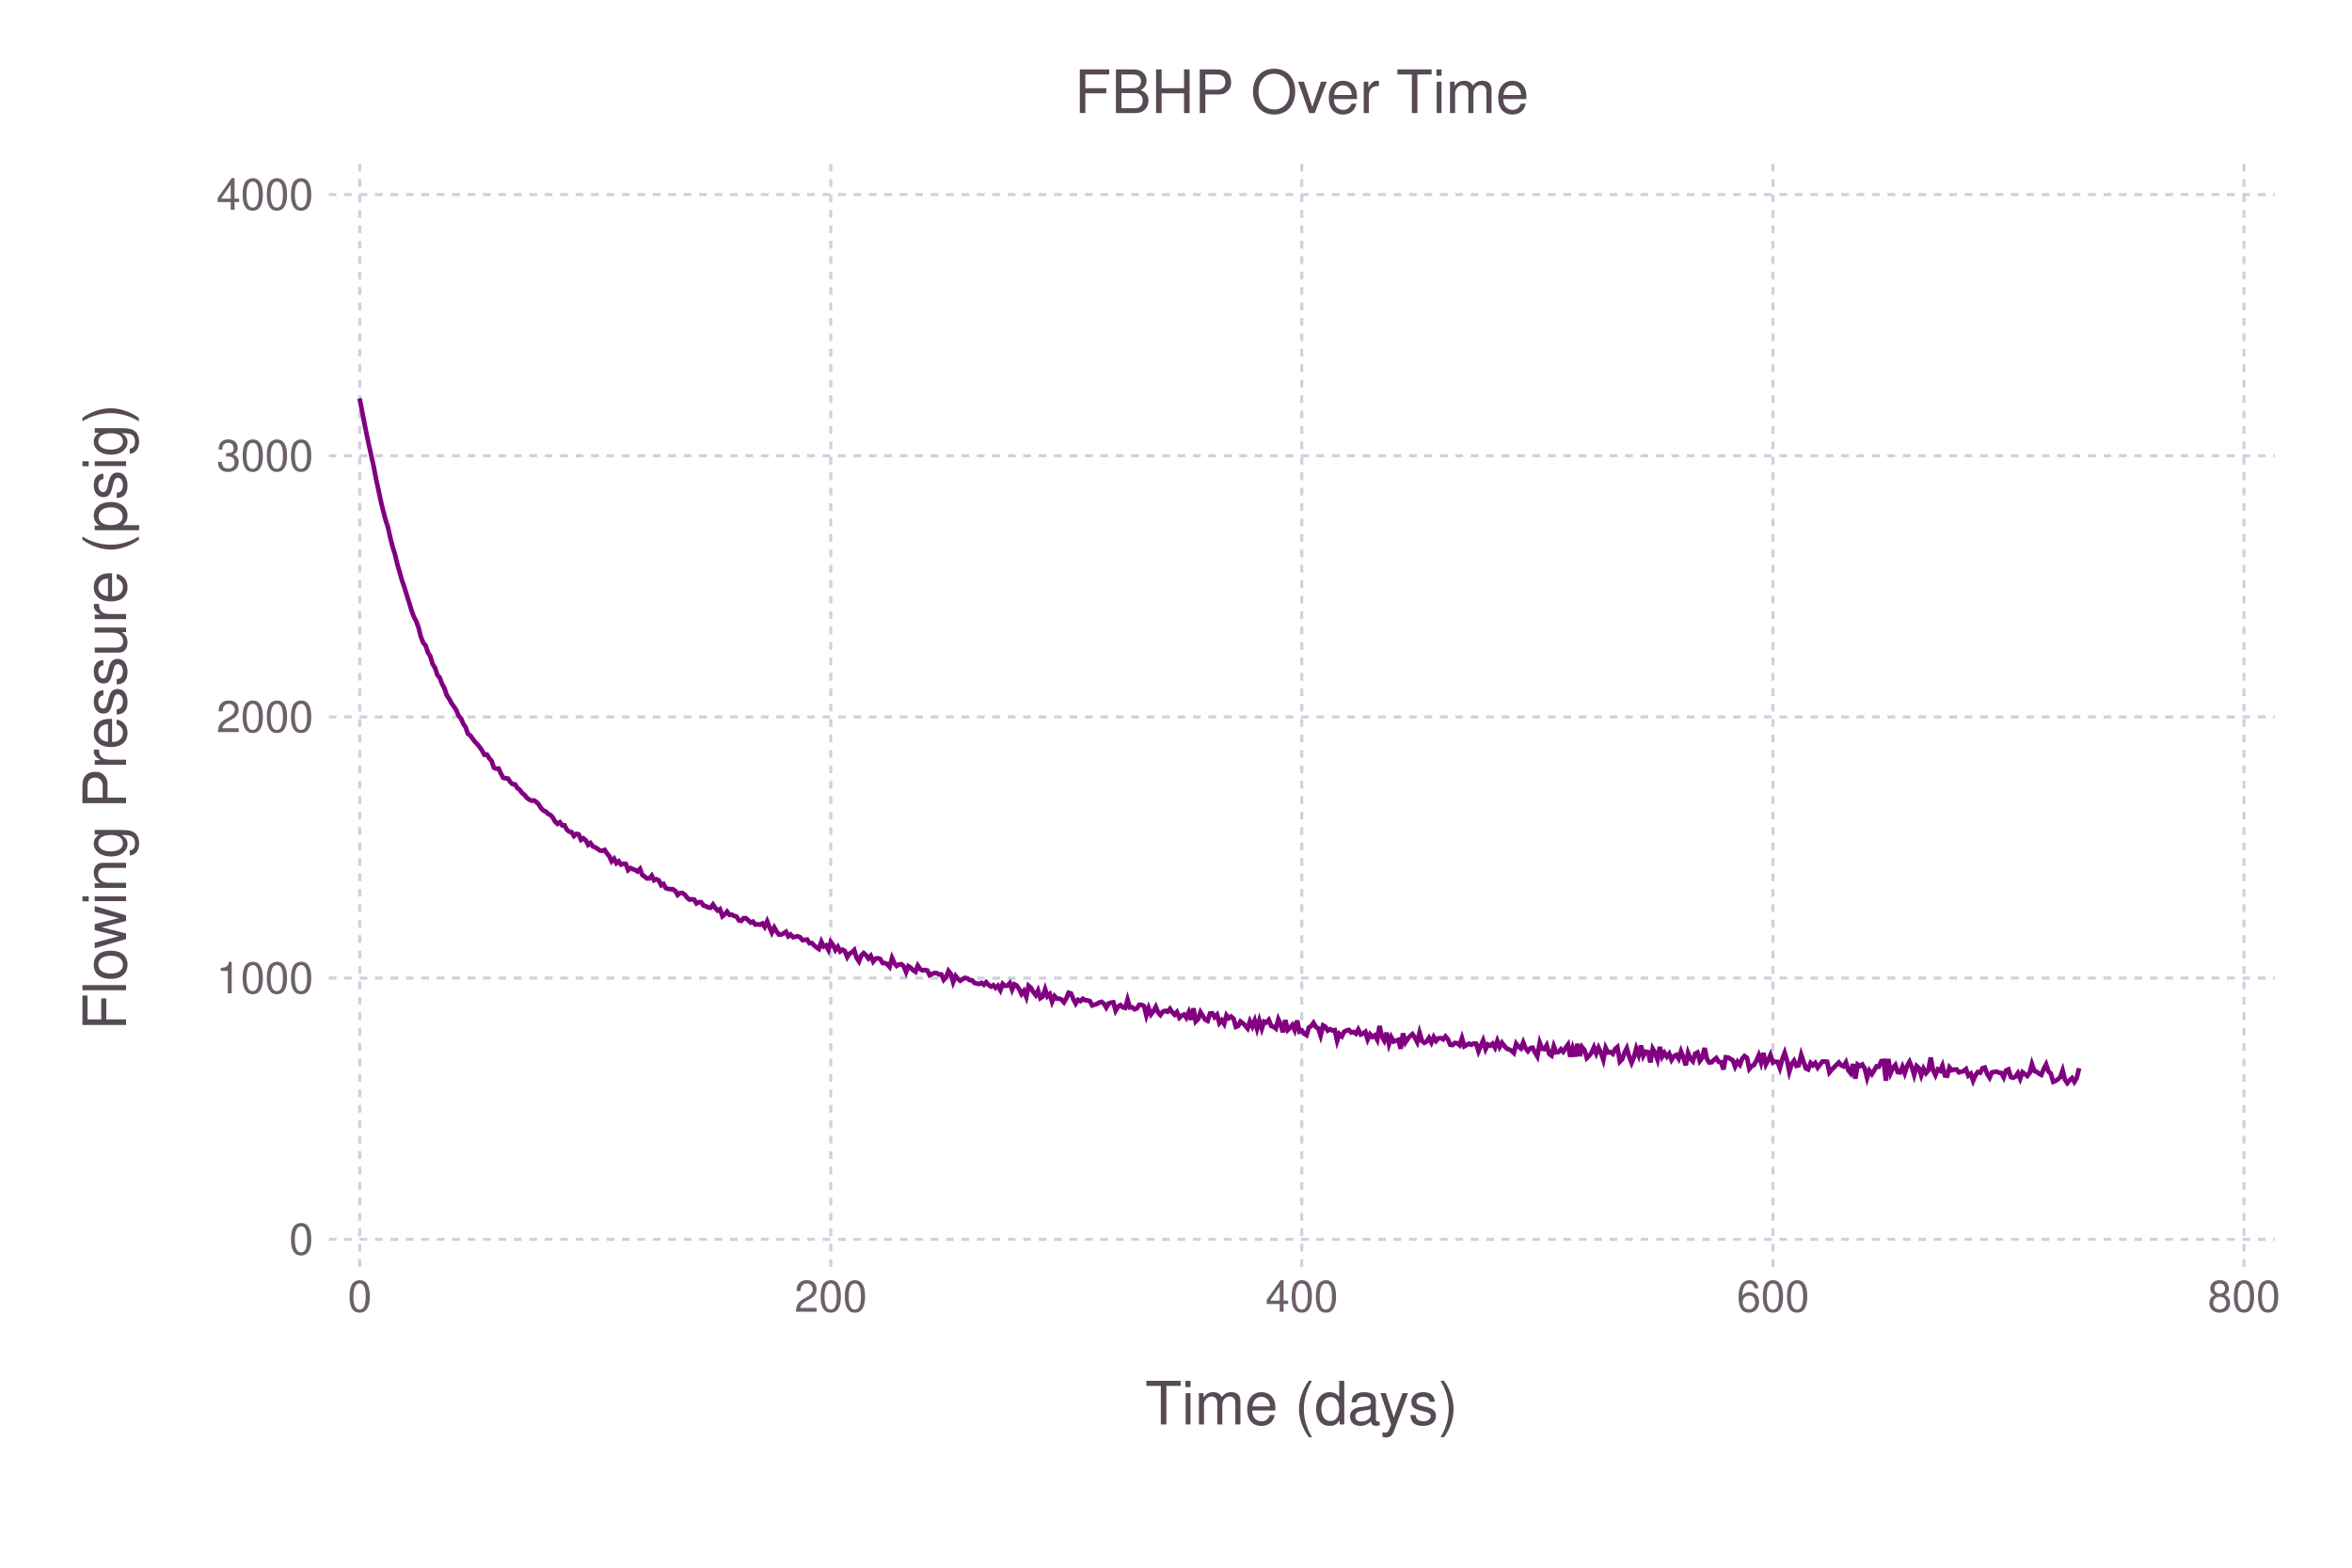
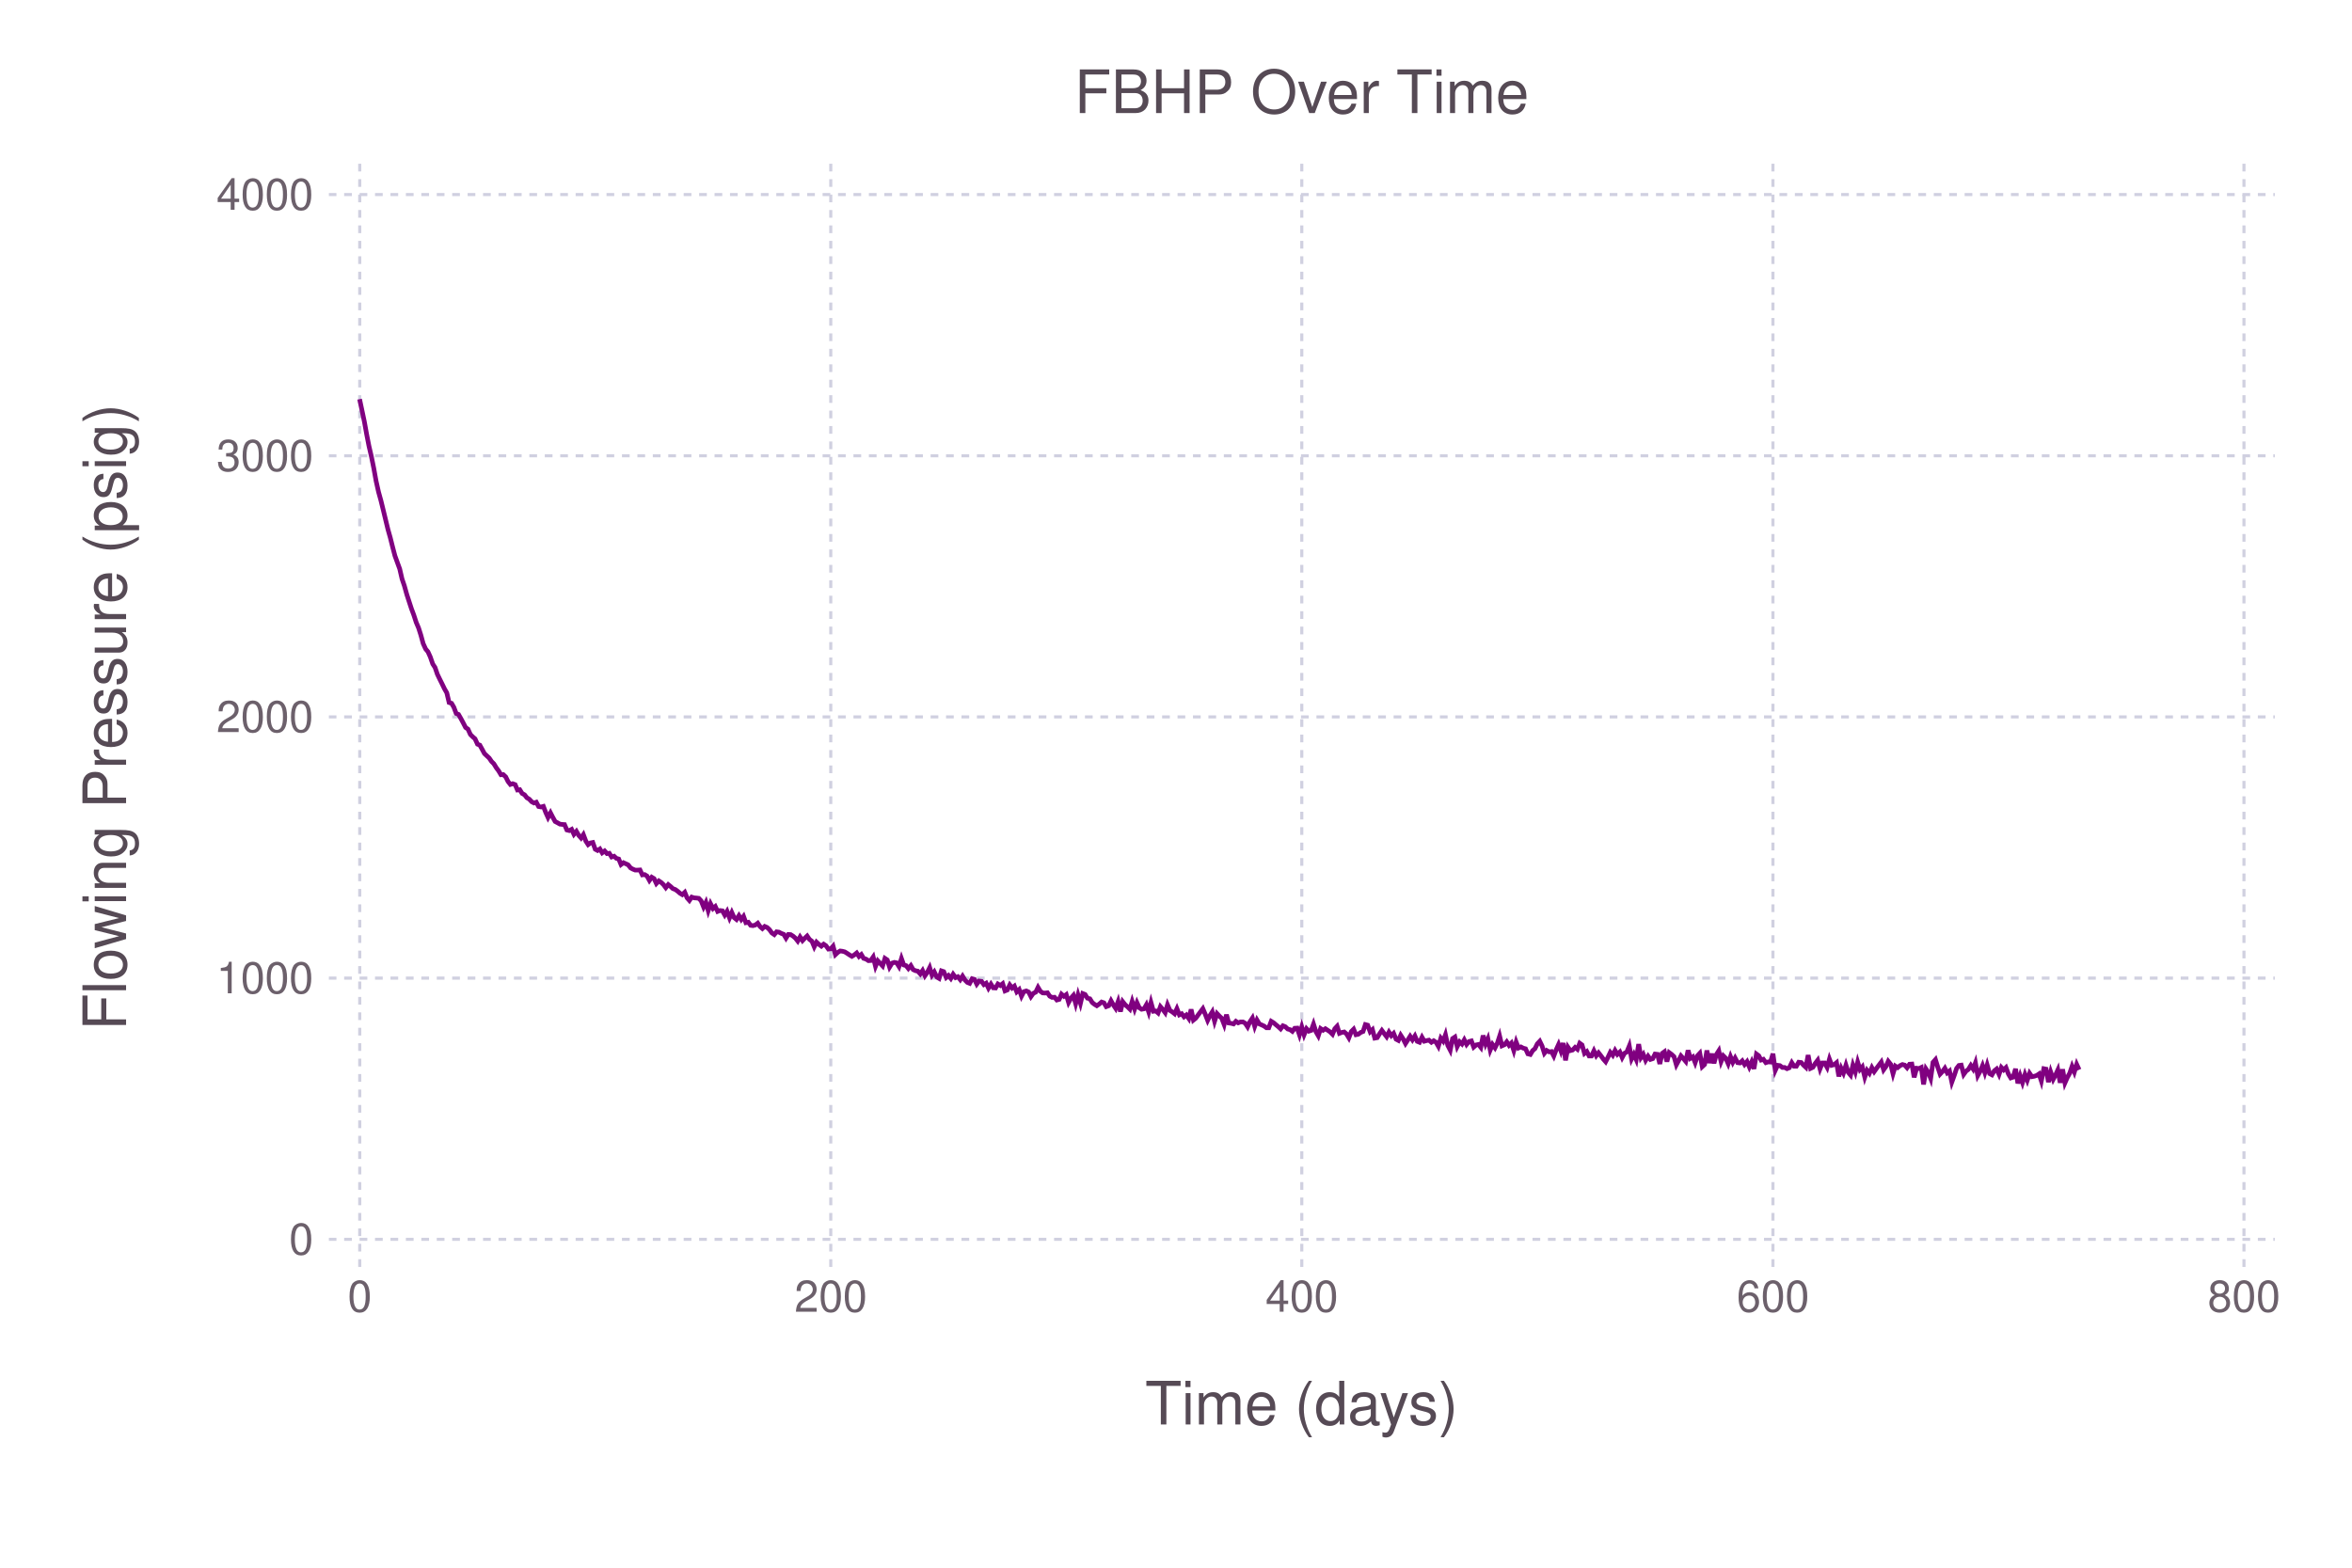
<svg xmlns="http://www.w3.org/2000/svg" version="1.2" width="152.4mm" height="101.6mm" viewBox="0 0 152.4 101.6" stroke="none" fill="#000000" stroke-width="0.3" font-size="3.88">
  <defs>
    <marker id="arrow" markerWidth="15" markerHeight="7" refX="5" refY="3.5" orient="auto" markerUnits="strokeWidth">
      <path d="M0,0 L15,3.5 L0,7 z" stroke="context-stroke" fill="context-stroke" />
    </marker>
  </defs>
-   <g class="plotroot xscalable yscalable" id="img-2b57b8c0-1">
-     <g font-size="3.88" font-family="'PT Sans','Helvetica Neue','Helvetica',sans-serif" fill="#564A55" stroke="#000000" stroke-opacity="0.000" id="img-2b57b8c0-2">
+   <g class="plotroot xscalable yscalable" id="img-9a608861-1">
+     <g font-size="3.88" font-family="'PT Sans','Helvetica Neue','Helvetica',sans-serif" fill="#564A55" stroke="#000000" stroke-opacity="0.000" id="img-9a608861-2">
      <g transform="translate(84.35,89.99)">
        <g class="primitive">
          <text text-anchor="middle" dy="0.6em">Time (days)</text>
        </g>
      </g>
    </g>
-     <g class="guide xlabels" font-size="2.82" font-family="'PT Sans Caption','Helvetica Neue','Helvetica',sans-serif" fill="#6C606B" id="img-2b57b8c0-3">
+     <g class="guide xlabels" font-size="2.82" font-family="'PT Sans Caption','Helvetica Neue','Helvetica',sans-serif" fill="#6C606B" id="img-9a608861-3">
      <g transform="translate(23.31,83.32)">
        <g class="primitive">
          <text text-anchor="middle" dy="0.6em">0</text>
        </g>
      </g>
      <g transform="translate(53.83,83.32)">
        <g class="primitive">
          <text text-anchor="middle" dy="0.6em">200</text>
        </g>
      </g>
      <g transform="translate(84.35,83.32)">
        <g class="primitive">
          <text text-anchor="middle" dy="0.6em">400</text>
        </g>
      </g>
      <g transform="translate(114.88,83.32)">
        <g class="primitive">
          <text text-anchor="middle" dy="0.6em">600</text>
        </g>
      </g>
      <g transform="translate(145.4,83.32)">
        <g class="primitive">
          <text text-anchor="middle" dy="0.6em">800</text>
        </g>
      </g>
    </g>
-     <g clip-path="url(#img-2b57b8c0-4)">
-       <g id="img-2b57b8c0-5">
-         <g pointer-events="visible" stroke-width="0.3" fill="#000000" fill-opacity="0.000" stroke="#000000" stroke-opacity="0.000" class="guide background" id="img-2b57b8c0-6">
-           <g transform="translate(84.35,46.46)" id="img-2b57b8c0-7">
+     <g clip-path="url(#img-9a608861-4)">
+       <g id="img-9a608861-5">
+         <g pointer-events="visible" stroke-width="0.3" fill="#000000" fill-opacity="0.000" stroke="#000000" stroke-opacity="0.000" class="guide background" id="img-9a608861-6">
+           <g transform="translate(84.35,46.46)" id="img-9a608861-7">
            <path d="M-63.05,-35.85 L 63.05 -35.85 63.05 35.85 -63.05 35.85 z" class="primitive" />
          </g>
        </g>
-         <g class="guide ygridlines xfixed" stroke-dasharray="0.5,0.5" stroke-width="0.2" stroke="#D0D0E0" id="img-2b57b8c0-8">
-           <g transform="translate(84.35,80.32)" id="img-2b57b8c0-9">
+         <g class="guide ygridlines xfixed" stroke-dasharray="0.5,0.5" stroke-width="0.2" stroke="#D0D0E0" id="img-9a608861-8">
+           <g transform="translate(84.35,80.32)" id="img-9a608861-9">
            <path fill="none" d="M-63.05,0 L 63.05 0" class="primitive" />
          </g>
-           <g transform="translate(84.35,63.39)" id="img-2b57b8c0-10">
+           <g transform="translate(84.35,63.39)" id="img-9a608861-10">
            <path fill="none" d="M-63.05,0 L 63.05 0" class="primitive" />
          </g>
-           <g transform="translate(84.35,46.46)" id="img-2b57b8c0-11">
+           <g transform="translate(84.35,46.46)" id="img-9a608861-11">
            <path fill="none" d="M-63.05,0 L 63.05 0" class="primitive" />
          </g>
-           <g transform="translate(84.35,29.54)" id="img-2b57b8c0-12">
+           <g transform="translate(84.35,29.54)" id="img-9a608861-12">
            <path fill="none" d="M-63.05,0 L 63.05 0" class="primitive" />
          </g>
-           <g transform="translate(84.35,12.61)" id="img-2b57b8c0-13">
+           <g transform="translate(84.35,12.61)" id="img-9a608861-13">
            <path fill="none" d="M-63.05,0 L 63.05 0" class="primitive" />
          </g>
        </g>
-         <g class="guide xgridlines yfixed" stroke-dasharray="0.5,0.5" stroke-width="0.2" stroke="#D0D0E0" id="img-2b57b8c0-14">
-           <g transform="translate(23.31,46.46)" id="img-2b57b8c0-15">
+         <g class="guide xgridlines yfixed" stroke-dasharray="0.5,0.5" stroke-width="0.2" stroke="#D0D0E0" id="img-9a608861-14">
+           <g transform="translate(23.31,46.46)" id="img-9a608861-15">
            <path fill="none" d="M0,-35.85 L 0 35.85" class="primitive" />
          </g>
-           <g transform="translate(53.83,46.46)" id="img-2b57b8c0-16">
+           <g transform="translate(53.83,46.46)" id="img-9a608861-16">
            <path fill="none" d="M0,-35.85 L 0 35.85" class="primitive" />
          </g>
-           <g transform="translate(84.35,46.46)" id="img-2b57b8c0-17">
+           <g transform="translate(84.35,46.46)" id="img-9a608861-17">
            <path fill="none" d="M0,-35.85 L 0 35.85" class="primitive" />
          </g>
-           <g transform="translate(114.88,46.46)" id="img-2b57b8c0-18">
+           <g transform="translate(114.88,46.46)" id="img-9a608861-18">
            <path fill="none" d="M0,-35.85 L 0 35.85" class="primitive" />
          </g>
-           <g transform="translate(145.4,46.46)" id="img-2b57b8c0-19">
+           <g transform="translate(145.4,46.46)" id="img-9a608861-19">
            <path fill="none" d="M0,-35.85 L 0 35.85" class="primitive" />
          </g>
        </g>
-         <g class="plotpanel" id="img-2b57b8c0-20">
-           <g stroke-width="0.3" fill="#000000" fill-opacity="0.000" class="geometry" id="img-2b57b8c0-21">
-             <g class="color_RGB{N0f8}(0.502,0.0,0.502)" stroke-dasharray="none" stroke="#800080" id="img-2b57b8c0-22">
-               <g transform="translate(79.01,62.88)" id="img-2b57b8c0-23">
-                 <path fill="none" d="M-55.71,-37.06 L -55.55 -36.24 -55.4 -35.46 -55.25 -34.72 -55.1 -34.01 -54.94 -33.29 -54.79 -32.62 -54.64 -31.82 -54.48 -31.1 -54.33 -30.38 -54.18 -29.77 -54.03 -29.2 -53.87 -28.7 -53.72 -28.03 -53.57 -27.44 -53.42 -26.96 -53.26 -26.3 -53.11 -25.79 -52.96 -25.25 -52.81 -24.83 -52.65 -24.3 -52.5 -23.83 -52.35 -23.34 -52.2 -22.92 -52.04 -22.62 -51.89 -22.21 -51.74 -21.61 -51.59 -21.23 -51.43 -21.04 -51.28 -20.59 -51.13 -20.35 -50.97 -19.83 -50.82 -19.6 -50.67 -19.13 -50.52 -18.97 -50.36 -18.54 -50.21 -18.27 -50.06 -17.82 -49.91 -17.6 -49.75 -17.3 -49.6 -17.09 -49.45 -16.87 -49.3 -16.5 -49.14 -16.32 -48.99 -15.97 -48.84 -15.75 -48.69 -15.32 -48.53 -15.21 -48.38 -15 -48.23 -14.8 -48.07 -14.64 -47.92 -14.45 -47.77 -14.23 -47.62 -13.96 -47.46 -13.98 -47.31 -13.74 -47.16 -13.57 -47.01 -13.13 -46.85 -13.06 -46.7 -13.07 -46.55 -12.74 -46.4 -12.47 -46.24 -12.44 -46.09 -12.42 -45.94 -12.19 -45.79 -12.06 -45.63 -12.04 -45.48 -11.8 -45.33 -11.69 -45.18 -11.49 -45.02 -11.36 -44.87 -11.17 -44.72 -11.06 -44.56 -10.99 -44.41 -11 -44.26 -10.91 -44.11 -10.76 -43.95 -10.5 -43.8 -10.35 -43.65 -10.29 -43.5 -10.14 -43.34 -10.06 -43.19 -9.9 -43.04 -9.63 -42.89 -9.49 -42.73 -9.59 -42.58 -9.39 -42.43 -9.39 -42.28 -9.11 -42.12 -8.98 -41.97 -8.95 -41.82 -8.7 -41.66 -8.84 -41.51 -8.8 -41.36 -8.45 -41.21 -8.55 -41.05 -8.42 -40.9 -8.13 -40.75 -8.24 -40.6 -8.03 -40.44 -7.96 -40.29 -7.87 -40.14 -7.76 -39.99 -7.74 -39.83 -7.8 -39.68 -7.57 -39.53 -7.39 -39.38 -7.06 -39.22 -7.23 -39.07 -6.94 -38.92 -7.06 -38.77 -6.85 -38.61 -6.9 -38.46 -6.89 -38.31 -6.49 -38.15 -6.62 -38 -6.55 -37.85 -6.5 -37.7 -6.4 -37.54 -6.57 -37.39 -6.17 -37.24 -6.07 -37.09 -5.95 -36.93 -5.95 -36.78 -6.13 -36.63 -5.83 -36.48 -5.9 -36.32 -5.82 -36.17 -5.51 -36.02 -5.59 -35.87 -5.32 -35.71 -5.27 -35.56 -5.25 -35.41 -5.25 -35.25 -5.14 -35.1 -4.88 -34.95 -5 -34.8 -5.01 -34.64 -4.9 -34.49 -4.71 -34.34 -4.58 -34.19 -4.6 -34.03 -4.58 -33.88 -4.33 -33.73 -4.41 -33.58 -4.41 -33.42 -4.19 -33.27 -4.15 -33.12 -4.07 -32.97 -4.05 -32.81 -4.26 -32.66 -4.03 -32.51 -3.87 -32.36 -3.96 -32.2 -3.5 -32.05 -3.62 -31.9 -3.8 -31.74 -3.59 -31.59 -3.6 -31.44 -3.52 -31.29 -3.48 -31.13 -3.23 -30.98 -3.2 -30.83 -3.37 -30.68 -3.37 -30.52 -3.23 -30.37 -3.09 -30.22 -3.15 -30.07 -2.96 -29.91 -2.98 -29.76 -2.95 -29.61 -3.03 -29.46 -2.81 -29.3 -3.17 -29.15 -2.79 -29 -2.44 -28.84 -2.77 -28.69 -2.51 -28.54 -2.31 -28.39 -2.31 -28.23 -2.39 -28.08 -2.49 -27.93 -2.2 -27.78 -2.31 -27.62 -2.14 -27.47 -2.17 -27.32 -2.2 -27.17 -2.14 -27.01 -1.95 -26.86 -1.97 -26.71 -1.99 -26.56 -1.75 -26.4 -1.76 -26.25 -1.6 -26.1 -1.48 -25.95 -1.38 -25.79 -1.85 -25.64 -1.54 -25.49 -1.61 -25.33 -1.31 -25.18 -1.83 -25.03 -1.64 -24.88 -1.31 -24.72 -1.52 -24.57 -1.22 -24.42 -1.33 -24.27 -1.25 -24.11 -0.85 -23.96 -1.08 -23.81 -1.16 -23.66 -1.31 -23.5 -0.79 -23.35 -0.57 -23.2 -0.96 -23.05 -1.11 -22.89 -0.97 -22.74 -0.76 -22.59 -0.93 -22.43 -0.56 -22.28 -0.75 -22.13 -0.78 -21.98 -0.73 -21.82 -0.47 -21.67 -0.46 -21.52 -0.39 -21.37 -0.22 -21.21 -0.8 -21.06 -0.47 -20.91 -0.28 -20.76 -0.37 -20.6 -0.39 -20.45 -0.25 -20.3 0.12 -20.15 -0.26 -19.99 -0.15 -19.84 -0 -19.69 0.1 -19.54 -0.3 -19.38 -0.07 -19.23 0.01 -19.08 -0.02 -18.92 0.02 -18.77 0.32 -18.62 0.24 -18.47 0.18 -18.31 0.19 -18.16 0.27 -18.01 0.27 -17.86 0.62 -17.7 0.45 -17.55 0.05 -17.4 0.24 -17.25 0.77 -17.09 0.37 -16.94 0.55 -16.79 0.68 -16.64 0.58 -16.48 0.49 -16.33 0.53 -16.18 0.64 -16.02 0.65 -15.87 0.82 -15.72 0.86 -15.57 0.89 -15.41 0.82 -15.26 0.94 -15.11 0.78 -14.96 0.95 -14.8 1.06 -14.65 0.97 -14.5 1.14 -14.35 1 -14.19 1.29 -14.04 0.88 -13.89 1.01 -13.74 1 -13.58 0.83 -13.43 1.26 -13.28 0.91 -13.13 0.99 -12.97 1.23 -12.82 1.54 -12.67 1.34 -12.51 1.73 -12.36 1.01 -12.21 1.14 -12.06 1.41 -11.9 1.61 -11.75 1.31 -11.6 1.81 -11.45 1.71 -11.29 1.23 -11.14 1.69 -10.99 1.55 -10.84 2.05 -10.68 1.68 -10.53 1.84 -10.38 1.84 -10.23 1.9 -10.07 2.08 -9.92 1.83 -9.77 1.46 -9.61 1.51 -9.46 1.88 -9.31 2.16 -9.16 1.92 -9 2 -8.85 1.85 -8.7 1.94 -8.55 1.95 -8.39 2 -8.24 2.28 -8.09 2.23 -7.94 2.19 -7.78 2.09 -7.63 2.05 -7.48 2.17 -7.33 2.42 -7.17 2.15 -7.02 2.1 -6.87 2.08 -6.72 2.62 -6.56 2.36 -6.41 2.26 -6.26 2.4 -6.1 2.44 -5.95 1.9 -5.8 2.41 -5.65 2.4 -5.49 2.53 -5.34 2.47 -5.19 2.24 -5.04 2.24 -4.88 2.33 -4.73 2.93 -4.58 2.46 -4.43 2.86 -4.27 2.65 -4.12 2.37 -3.97 2.73 -3.82 2.9 -3.66 2.68 -3.51 2.63 -3.36 2.69 -3.2 2.5 -3.05 2.73 -2.9 2.88 -2.75 2.71 -2.59 3.08 -2.44 2.94 -2.29 2.87 -2.14 3.08 -1.98 2.72 -1.83 3.21 -1.68 2.47 -1.53 3.32 -1.37 3.16 -1.22 2.72 -1.07 2.96 -0.92 3.2 -0.76 3.28 -0.61 2.81 -0.46 2.79 -0.31 3.04 -0.15 2.88 0 3.42 0.15 3.24 0.31 3.48 0.46 2.92 0.61 3.11 0.76 3 0.92 3.14 1.07 3.67 1.22 3.61 1.37 3.32 1.53 3.44 1.68 3.59 1.83 3.77 1.98 3.31 2.14 3.64 2.29 3.26 2.44 3.79 2.59 3.26 2.75 3.79 2.9 3.33 3.05 3.39 3.2 3.22 3.36 3.61 3.51 3.66 3.66 3.78 3.82 3.18 3.97 3.5 4.12 4.02 4.27 3.23 4.43 3.87 4.58 3.73 4.73 3.55 4.88 3.88 5.04 3.26 5.19 3.97 5.34 3.9 5.49 4.11 5.65 4.21 5.8 3.71 5.95 3.62 6.1 3.41 6.26 3.68 6.41 3.77 6.56 4.23 6.72 3.58 6.87 3.67 7.02 3.91 7.17 3.82 7.33 3.91 7.48 3.88 7.63 4.58 7.78 4.13 7.94 4.28 8.09 3.98 8.24 3.91 8.39 3.87 8.55 4.04 8.7 4 8.85 4.11 9 3.84 9.16 4.16 9.31 4.1 9.46 3.99 9.61 4.49 9.77 4.15 9.92 4.32 10.07 4.22 10.23 4.51 10.38 3.61 10.53 4.3 10.68 4.56 10.84 4.05 10.99 4.79 11.14 4.34 11.29 4.62 11.45 4.56 11.6 4.51 11.75 5.09 11.9 4.09 12.06 4.67 12.21 4.44 12.36 4.27 12.51 4.14 12.67 4.37 12.82 4.66 12.97 4.05 13.13 4.58 13.28 4.7 13.43 4.62 13.58 4.39 13.74 4.69 13.89 4.33 14.04 4.58 14.19 4.41 14.35 4.4 14.5 4.48 14.65 4.29 14.8 4.46 14.96 4.83 15.11 4.85 15.26 4.71 15.41 4.73 15.57 4.86 15.72 4.4 15.87 4.93 16.02 4.84 16.18 4.76 16.33 4.83 16.48 4.75 16.64 4.76 16.79 5.25 16.94 4.89 17.09 4.55 17.25 5.11 17.4 4.81 17.55 4.89 17.7 4.76 17.86 5.02 18.01 4.58 18.16 4.97 18.31 4.7 18.47 4.91 18.62 5.08 18.77 5.13 18.92 5.21 19.08 5.36 19.23 4.76 19.38 4.95 19.54 5.07 19.69 4.68 19.84 5.06 19.99 5.25 20.15 5.05 20.3 5.02 20.45 5.32 20.6 5.58 20.76 4.7 20.91 5.09 21.06 5.11 21.21 4.86 21.37 5.42 21.52 5.53 21.67 4.93 21.82 5.32 21.98 5.3 22.13 5.12 22.28 5.28 22.43 5.04 22.59 4.82 22.74 5.61 22.89 5.06 23.05 5.59 23.2 4.77 23.35 5.56 23.5 4.98 23.66 5.18 23.81 5.69 23.96 5.54 24.11 5.35 24.27 4.99 24.42 5.39 24.57 5.02 24.72 5.34 24.88 5.81 25.03 5.03 25.18 5.33 25.33 5.3 25.49 5.42 25.64 5.11 25.79 4.98 25.95 5.92 26.1 5.77 26.25 5.35 26.4 5.05 26.56 5.61 26.71 6 26.86 5.64 27.01 5.07 27.17 5.5 27.32 4.88 27.47 5.55 27.62 5.28 27.78 5.31 27.93 5.97 28.08 5.09 28.23 5.35 28.39 5.79 28.54 4.97 28.69 5.6 28.84 5.35 29 5.6 29.15 5.41 29.3 5.81 29.46 5.57 29.61 5.49 29.76 5.73 29.91 5.26 30.07 5.66 30.22 6.16 30.37 5.36 30.52 5.73 30.68 5.9 30.83 5.41 30.98 5.33 31.13 5.88 31.29 5.66 31.44 5.04 31.59 5.75 31.74 5.98 31.9 5.96 32.05 5.81 32.2 5.69 32.36 5.94 32.51 5.96 32.66 6.43 32.81 5.64 32.97 5.66 33.12 5.75 33.27 5.84 33.42 6.25 33.58 5.93 33.73 6.12 33.88 5.73 34.03 5.56 34.19 5.68 34.34 6.39 34.49 6.21 34.64 6.14 34.8 5.85 34.95 5.51 35.1 5.99 35.25 5.36 35.41 6.11 35.56 5.83 35.71 5.49 35.87 5.98 36.02 5.92 36.17 5.94 36.32 6.34 36.48 5.75 36.63 5.35 36.78 5.84 36.93 6.57 37.09 6.06 37.24 5.86 37.39 6.2 37.54 6.16 37.7 5.48 37.85 5.92 38 6.36 38.15 6.43 38.31 6.01 38.46 6.16 38.61 6.01 38.77 6.31 38.92 6.11 39.07 5.92 39.22 5.91 39.38 5.93 39.53 6.62 39.68 6.44 39.83 6.29 39.99 6.13 40.14 5.98 40.29 6.16 40.44 6.23 40.6 5.97 40.75 6.48 40.9 6.67 41.05 6.08 41.21 7.03 41.36 6.11 41.51 6.21 41.66 6.11 41.82 6.38 41.97 6.98 42.12 6.51 42.28 6.73 42.43 6.49 42.58 6.23 42.73 6.25 42.89 5.89 43.04 5.87 43.19 7.16 43.34 5.75 43.5 6.65 43.65 6.31 43.8 6.14 43.95 6.6 44.11 6.62 44.26 6.26 44.41 6.67 44.56 6.21 44.72 5.93 44.87 6.28 45.02 6.79 45.18 6.21 45.33 6.35 45.48 6.82 45.63 6.38 45.79 6.67 45.94 6.49 46.09 5.66 46.24 6.47 46.4 6.8 46.55 6.43 46.7 6.52 46.85 6.18 47.01 6.82 47.16 6.84 47.31 6.3 47.46 6.48 47.62 6.44 47.77 6.43 47.92 6.62 48.07 6.58 48.23 6.53 48.38 6.41 48.53 6.83 48.69 6.71 48.84 7.16 48.99 6.81 49.14 6.6 49.3 6.64 49.45 6.35 49.6 6.31 49.75 6.71 49.91 6.96 50.06 6.62 50.21 6.59 50.36 6.57 50.52 6.64 50.67 6.66 50.82 6.94 50.97 6.5 51.13 6.43 51.28 6.92 51.43 6.97 51.59 6.89 51.74 6.67 51.89 7.03 52.04 6.61 52.2 6.73 52.35 6.85 52.5 6.66 52.65 6.08 52.81 6.53 52.96 6.58 53.11 6.7 53.26 6.78 53.42 6.38 53.57 6.1 53.72 6.56 53.87 6.69 54.03 7.23 54.18 7.17 54.33 7.07 54.48 6.94 54.64 6.49 54.79 7.09 54.94 7.31 55.1 7.12 55.25 6.99 55.4 7.24 55.55 6.99 55.71 6.35" class="primitive" />
+         <g class="plotpanel" id="img-9a608861-20">
+           <g stroke-width="0.3" fill="#000000" fill-opacity="0.000" class="geometry" id="img-9a608861-21">
+             <g class="color_RGB{N0f8}(0.502,0.0,0.502)" stroke-dasharray="none" stroke="#800080" id="img-9a608861-22">
+               <g transform="translate(79.01,62.87)" id="img-9a608861-23">
+                 <path fill="none" d="M-55.71,-37 L -55.55 -36.25 -55.4 -35.54 -55.25 -34.71 -55.1 -33.95 -54.94 -33.26 -54.79 -32.52 -54.64 -31.69 -54.48 -30.98 -54.33 -30.44 -54.18 -29.83 -54.03 -29.21 -53.87 -28.55 -53.72 -28.02 -53.57 -27.42 -53.42 -26.85 -53.26 -26.41 -53.11 -26 -52.96 -25.35 -52.81 -24.91 -52.65 -24.34 -52.5 -23.88 -52.35 -23.42 -52.2 -23.02 -52.04 -22.53 -51.89 -22.18 -51.74 -21.71 -51.59 -21.16 -51.43 -20.81 -51.28 -20.63 -51.13 -20.3 -50.97 -19.84 -50.82 -19.61 -50.67 -19.17 -50.52 -18.86 -50.36 -18.54 -50.21 -18.23 -50.06 -17.97 -49.91 -17.34 -49.75 -17.29 -49.6 -17.03 -49.45 -16.63 -49.3 -16.57 -49.14 -16.29 -48.99 -16.01 -48.84 -15.72 -48.69 -15.62 -48.53 -15.27 -48.38 -15.12 -48.23 -14.99 -48.07 -14.64 -47.92 -14.58 -47.77 -14.31 -47.62 -14.03 -47.46 -13.88 -47.31 -13.74 -47.16 -13.52 -47.01 -13.37 -46.85 -13.11 -46.7 -12.91 -46.55 -12.66 -46.4 -12.67 -46.24 -12.52 -46.09 -12.22 -45.94 -12.03 -45.79 -12.08 -45.63 -12.02 -45.48 -11.67 -45.33 -11.69 -45.18 -11.45 -45.02 -11.36 -44.87 -11.17 -44.72 -11.08 -44.56 -10.91 -44.41 -10.83 -44.26 -10.88 -44.11 -10.6 -43.95 -10.57 -43.8 -10.61 -43.65 -10.22 -43.5 -9.89 -43.34 -10.19 -43.19 -9.9 -43.04 -9.63 -42.89 -9.55 -42.73 -9.46 -42.58 -9.44 -42.43 -9.43 -42.28 -9.08 -42.12 -9.04 -41.97 -9.12 -41.82 -8.8 -41.66 -8.99 -41.51 -8.73 -41.36 -8.56 -41.21 -8.78 -41.05 -8.36 -40.9 -8.13 -40.75 -8.24 -40.6 -8.27 -40.44 -7.83 -40.29 -7.75 -40.14 -7.85 -39.99 -7.6 -39.83 -7.72 -39.68 -7.55 -39.53 -7.57 -39.38 -7.33 -39.22 -7.38 -39.07 -7.24 -38.92 -7.2 -38.77 -6.84 -38.61 -6.96 -38.46 -6.89 -38.31 -6.82 -38.15 -6.62 -38 -6.54 -37.85 -6.48 -37.7 -6.48 -37.54 -6.49 -37.39 -6.17 -37.24 -6.19 -37.09 -6.1 -36.93 -5.81 -36.78 -6.02 -36.63 -5.93 -36.48 -5.61 -36.32 -5.78 -36.17 -5.68 -36.02 -5.54 -35.87 -5.34 -35.71 -5.54 -35.56 -5.42 -35.41 -5.28 -35.25 -5.22 -35.1 -5.11 -34.95 -4.98 -34.8 -4.89 -34.64 -5.04 -34.49 -4.68 -34.34 -4.51 -34.19 -4.73 -34.03 -4.68 -33.88 -4.67 -33.73 -4.65 -33.58 -4.49 -33.42 -4.09 -33.27 -4.39 -33.12 -3.85 -32.97 -4.3 -32.81 -3.99 -32.66 -4.12 -32.51 -3.8 -32.36 -3.86 -32.2 -3.84 -32.05 -3.57 -31.9 -3.81 -31.74 -3.38 -31.59 -3.73 -31.44 -3.4 -31.29 -3.28 -31.13 -3.53 -30.98 -3.28 -30.83 -3.48 -30.68 -3.07 -30.52 -3.1 -30.37 -2.9 -30.22 -2.88 -30.07 -2.92 -29.91 -3.04 -29.76 -2.82 -29.61 -2.69 -29.46 -2.83 -29.3 -2.76 -29.15 -2.62 -29 -2.41 -28.84 -2.3 -28.69 -2.48 -28.54 -2.46 -28.39 -2.38 -28.23 -2.32 -28.08 -2.07 -27.93 -2.31 -27.78 -2.3 -27.62 -2.2 -27.47 -2.07 -27.32 -1.88 -27.17 -2.15 -27.01 -1.91 -26.86 -2.07 -26.71 -2.21 -26.56 -1.99 -26.4 -1.87 -26.25 -1.51 -26.1 -1.81 -25.95 -1.67 -25.79 -1.55 -25.64 -1.68 -25.49 -1.58 -25.33 -1.36 -25.18 -1.38 -25.03 -1.55 -24.88 -1 -24.72 -1.15 -24.57 -1.24 -24.42 -1.22 -24.27 -1.18 -24.11 -1.08 -23.96 -0.98 -23.81 -0.89 -23.66 -0.98 -23.5 -1.11 -23.35 -0.88 -23.2 -1.01 -23.05 -0.76 -22.89 -0.71 -22.74 -0.61 -22.59 -0.62 -22.43 -0.85 -22.28 -0.24 -22.13 -0.6 -21.98 -0.44 -21.82 -0.27 -21.67 -0.76 -21.52 -0.66 -21.37 -0.19 -21.21 -0.45 -21.06 -0.5 -20.91 -0.47 -20.76 -0.23 -20.6 -0.75 -20.45 -0.33 -20.3 -0.29 -20.15 -0.1 -19.99 -0.29 -19.84 -0.03 -19.69 0.04 -19.54 0.07 -19.38 0.25 -19.23 0.03 -19.08 0.37 -18.92 0.14 -18.77 -0.16 -18.62 0.33 -18.47 0.12 -18.31 0.45 -18.16 0.54 -18.01 0.05 -17.86 0.1 -17.7 0.48 -17.55 0.35 -17.4 0.54 -17.25 0.27 -17.09 0.49 -16.94 0.43 -16.79 0.62 -16.64 0.39 -16.48 0.65 -16.33 0.8 -16.18 0.86 -16.02 0.56 -15.87 0.6 -15.72 0.91 -15.57 0.71 -15.41 0.73 -15.26 0.94 -15.11 0.85 -14.96 1.17 -14.8 0.91 -14.65 1.15 -14.5 1.16 -14.35 0.9 -14.19 1 -14.04 0.88 -13.89 1.35 -13.74 1.29 -13.58 0.96 -13.43 1.16 -13.28 1.04 -13.13 1.41 -12.97 1.26 -12.82 1.69 -12.67 1.4 -12.51 1.35 -12.36 1.42 -12.21 1.72 -12.06 1.51 -11.9 1.43 -11.75 1.12 -11.6 1.37 -11.45 1.48 -11.29 1.49 -11.14 1.47 -10.99 1.69 -10.84 1.77 -10.68 1.76 -10.53 1.94 -10.38 1.9 -10.23 1.56 -10.07 1.7 -9.92 1.59 -9.77 2.1 -9.61 1.81 -9.46 1.64 -9.31 2.18 -9.16 1.61 -9 2.15 -8.85 1.52 -8.7 1.58 -8.55 1.82 -8.39 1.86 -8.24 2.1 -8.09 2.22 -7.94 2.31 -7.78 2.2 -7.63 2.07 -7.48 2.12 -7.33 2.37 -7.17 2.31 -7.02 1.99 -6.87 2.26 -6.72 2.48 -6.56 2.04 -6.41 2.69 -6.26 2.05 -6.1 2.25 -5.95 2.38 -5.8 2.53 -5.65 2.03 -5.49 2.53 -5.34 2.11 -5.19 2.44 -5.04 2.54 -4.88 2.51 -4.73 2.25 -4.58 2.71 -4.43 2.1 -4.27 2.67 -4.12 2.65 -3.97 2.78 -3.82 2.37 -3.66 2.56 -3.51 2.76 -3.36 2.25 -3.2 2.62 -3.05 2.71 -2.9 2.83 -2.75 2.5 -2.59 2.9 -2.44 2.83 -2.29 3.03 -2.14 2.91 -1.98 3.14 -1.83 2.55 -1.68 3.24 -1.53 3.12 -1.37 2.9 -1.22 2.7 -1.07 2.5 -0.92 2.85 -0.76 3.26 -0.61 2.95 -0.46 2.71 -0.31 3.32 -0.15 2.82 0 2.98 0.15 3.12 0.31 3.53 0.46 2.89 0.61 3.43 0.76 3.45 0.92 3.49 1.07 3.32 1.22 3.42 1.37 3.36 1.53 3.36 1.68 3.45 1.83 3.68 1.98 3.35 2.14 3.11 2.29 3.65 2.44 3.24 2.59 3.49 2.75 3.56 2.9 3.63 3.05 3.74 3.2 3.74 3.36 3.32 3.51 3.41 3.66 3.54 3.82 3.67 3.97 3.81 4.12 3.61 4.27 3.67 4.43 3.82 4.58 3.86 4.73 3.97 4.88 3.77 5.04 3.76 5.19 4.2 5.34 3.68 5.49 4.19 5.65 3.8 5.8 3.96 5.95 3.91 6.1 3.5 6.26 4 6.41 4.26 6.56 3.79 6.72 3.9 6.87 3.8 7.02 3.9 7.17 4 7.33 4.16 7.48 3.8 7.63 3.64 7.78 4.1 7.94 4.04 8.09 4.01 8.24 4.14 8.39 4.39 8.55 3.98 8.7 3.83 8.85 4.19 9 4.16 9.16 4.04 9.31 3.98 9.46 3.53 9.61 3.57 9.77 4 9.92 3.86 10.07 4.41 10.23 4.38 10.38 4.13 10.53 3.91 10.68 4.11 10.84 4.32 10.99 4.02 11.14 4.25 11.29 4.1 11.45 4.48 11.6 4.56 11.75 4.22 11.9 4.45 12.06 4.76 12.21 4.53 12.36 4.29 12.51 4.52 12.67 4.27 12.82 4.62 12.97 4.68 13.13 4.35 13.28 4.61 13.43 4.57 13.58 4.54 13.74 4.68 13.89 4.58 14.04 4.68 14.19 4.94 14.35 4.41 14.5 4.6 14.65 4.19 14.8 4.88 14.96 5.19 15.11 4.44 15.26 4.34 15.41 4.96 15.57 4.65 15.72 4.79 15.87 4.52 16.02 4.82 16.18 4.63 16.33 4.59 16.48 4.99 16.64 4.85 16.79 4.82 16.94 5.01 17.09 4.24 17.25 4.79 17.4 4.45 17.55 5.18 17.7 4.82 17.86 5.04 18.01 4.74 18.16 4.28 18.31 4.91 18.47 4.84 18.62 4.65 18.77 4.88 18.92 4.73 19.08 5.22 19.23 4.66 19.38 5.05 19.54 4.98 19.69 5.06 19.84 5.1 19.99 5.43 20.15 5.47 20.3 5.22 20.45 5.09 20.6 4.78 20.76 4.61 20.91 4.92 21.06 5.39 21.21 5.21 21.37 5.3 21.52 5.28 21.67 5.57 21.82 5.17 21.98 4.82 22.13 5.24 22.28 4.73 22.43 5.85 22.59 5 22.74 5.22 22.89 5.18 23.05 5.01 23.2 5.13 23.35 4.74 23.5 4.85 23.66 5.4 23.81 5.28 23.96 5.57 24.11 5.57 24.27 5.23 24.42 5.55 24.57 5.36 24.72 5.55 24.88 5.77 25.03 5.94 25.18 5.65 25.33 5.33 25.49 5.52 25.64 5.21 25.79 5.46 25.95 5.31 26.1 5.67 26.25 5.39 26.4 5.31 26.56 4.92 26.71 5.76 26.86 5.46 27.01 5.8 27.17 4.8 27.32 5.67 27.47 5.46 27.62 5.85 27.78 5.58 27.93 5.79 28.08 5.74 28.23 5.44 28.39 5.46 28.54 6.08 28.69 5.4 28.84 5.29 29 5.93 29.15 5.35 29.3 5.46 29.46 5.61 29.61 6.14 29.76 5.86 29.91 5.56 30.07 5.74 30.22 5.92 30.37 5.2 30.52 5.72 30.68 5.62 30.83 6 30.98 5.55 31.13 5.39 31.29 6.26 31.44 6.12 31.59 5.21 31.74 6.02 31.9 5.42 32.05 6.04 32.2 5.48 32.36 5.23 32.51 5.93 32.66 5.56 32.81 5.71 32.97 6.07 33.12 5.61 33.27 5.98 33.42 5.7 33.58 6 33.73 6.02 33.88 5.88 34.03 6.12 34.19 5.93 34.34 6.28 34.49 5.95 34.64 6.4 34.8 5.44 34.95 5.55 35.1 5.83 35.25 5.78 35.41 6 35.56 5.95 35.71 5.96 35.87 5.42 36.02 6.5 36.17 6.17 36.32 6.19 36.48 6.31 36.63 6.31 36.78 6.39 36.93 6.33 37.09 6 37.24 6.23 37.39 6.23 37.54 5.97 37.7 5.99 37.85 6.16 38 6.3 38.15 5.51 38.31 6.37 38.46 6.3 38.61 6.05 38.77 5.84 38.92 6.4 39.07 6.02 39.22 6.02 39.38 6.31 39.53 5.77 39.68 6.17 39.83 6.13 39.99 6 40.14 6.89 40.29 6.36 40.44 6.67 40.6 6.16 40.75 6.63 40.9 6.81 41.05 6.16 41.21 6.6 41.36 5.96 41.51 6.44 41.66 6.27 41.82 6.94 41.97 6.5 42.12 6.69 42.28 6.32 42.43 6.58 42.58 6.37 42.73 6.17 42.89 5.96 43.04 6.46 43.19 6.25 43.34 5.91 43.5 6.11 43.65 6.72 43.8 6.22 43.95 6.32 44.11 6.19 44.26 6.12 44.41 6.16 44.56 6.33 44.72 6.1 44.87 6.09 45.02 6.95 45.18 6.36 45.33 6.38 45.48 6.31 45.63 7.41 45.79 6.41 45.94 6.63 46.09 7.02 46.24 5.98 46.4 5.8 46.55 6.29 46.7 6.74 46.85 6.58 47.01 6.36 47.16 6.66 47.31 6.54 47.46 7.26 47.62 6.82 47.77 6.37 47.92 6.18 48.07 6.16 48.23 6.76 48.38 6.55 48.53 6.44 48.69 6.18 48.84 6.41 48.99 6.01 49.14 6.84 49.3 6.55 49.45 6.19 49.6 6.65 49.75 6.15 49.91 6.71 50.06 6.79 50.21 6.53 50.36 6.41 50.52 6.76 50.67 6.31 50.82 6.47 50.97 6.32 51.13 6.74 51.28 6.99 51.43 6.94 51.59 6.4 51.74 7.34 51.89 6.85 52.04 7.29 52.2 6.76 52.35 7.14 52.5 6.69 52.65 6.91 52.81 6.88 52.96 6.83 53.11 6.73 53.26 7.19 53.42 6.39 53.57 6.42 53.72 7.26 53.87 6.61 54.03 7.08 54.18 6.8 54.33 6.47 54.48 7.3 54.64 6.43 54.79 7.31 54.94 6.97 55.1 6.68 55.25 6.24 55.4 6.61 55.55 6.11 55.71 6.46" class="primitive" />
              </g>
            </g>
          </g>
        </g>
      </g>
    </g>
-     <g class="guide ylabels" font-size="2.82" font-family="'PT Sans Caption','Helvetica Neue','Helvetica',sans-serif" fill="#6C606B" id="img-2b57b8c0-24">
-       <g transform="translate(20.3,80.32)" id="img-2b57b8c0-25">
+     <g class="guide ylabels" font-size="2.82" font-family="'PT Sans Caption','Helvetica Neue','Helvetica',sans-serif" fill="#6C606B" id="img-9a608861-24">
+       <g transform="translate(20.3,80.32)" id="img-9a608861-25">
        <g class="primitive">
          <text text-anchor="end" dy="0.35em">0</text>
        </g>
      </g>
-       <g transform="translate(20.3,63.39)" id="img-2b57b8c0-26">
+       <g transform="translate(20.3,63.39)" id="img-9a608861-26">
        <g class="primitive">
          <text text-anchor="end" dy="0.35em">1000</text>
        </g>
      </g>
-       <g transform="translate(20.3,46.46)" id="img-2b57b8c0-27">
+       <g transform="translate(20.3,46.46)" id="img-9a608861-27">
        <g class="primitive">
          <text text-anchor="end" dy="0.35em">2000</text>
        </g>
      </g>
-       <g transform="translate(20.3,29.54)" id="img-2b57b8c0-28">
+       <g transform="translate(20.3,29.54)" id="img-9a608861-28">
        <g class="primitive">
          <text text-anchor="end" dy="0.35em">3000</text>
        </g>
      </g>
-       <g transform="translate(20.3,12.61)" id="img-2b57b8c0-29">
+       <g transform="translate(20.3,12.61)" id="img-9a608861-29">
        <g class="primitive">
          <text text-anchor="end" dy="0.35em">4000</text>
        </g>
      </g>
    </g>
-     <g font-size="3.88" font-family="'PT Sans','Helvetica Neue','Helvetica',sans-serif" fill="#564A55" stroke="#000000" stroke-opacity="0.000" id="img-2b57b8c0-30">
-       <g transform="translate(8.81,44.46)" id="img-2b57b8c0-31">
+     <g font-size="3.88" font-family="'PT Sans','Helvetica Neue','Helvetica',sans-serif" fill="#564A55" stroke="#000000" stroke-opacity="0.000" id="img-9a608861-30">
+       <g transform="translate(8.81,44.46)" id="img-9a608861-31">
        <g class="primitive">
          <text text-anchor="middle" dy="0.35em" transform="rotate(-90,0, 2)">Flowing Pressure (psig)</text>
        </g>
      </g>
    </g>
-     <g font-size="3.88" font-family="'PT Sans','Helvetica Neue','Helvetica',sans-serif" fill="#564A55" stroke="#000000" stroke-opacity="0.000" id="img-2b57b8c0-32">
-       <g transform="translate(84.35,5)" id="img-2b57b8c0-33">
+     <g font-size="3.88" font-family="'PT Sans','Helvetica Neue','Helvetica',sans-serif" fill="#564A55" stroke="#000000" stroke-opacity="0.000" id="img-9a608861-32">
+       <g transform="translate(84.35,5)" id="img-9a608861-33">
        <g class="primitive">
          <text text-anchor="middle" dy="0.6em">FBHP Over Time</text>
        </g>
      </g>
    </g>
  </g>
  <defs>
-     <clipPath id="img-2b57b8c0-4">
+     <clipPath id="img-9a608861-4">
      <path d="M21.31,10.61 L 147.4 10.61 147.4 82.32 21.31 82.32" />
    </clipPath>
  </defs>
</svg>
